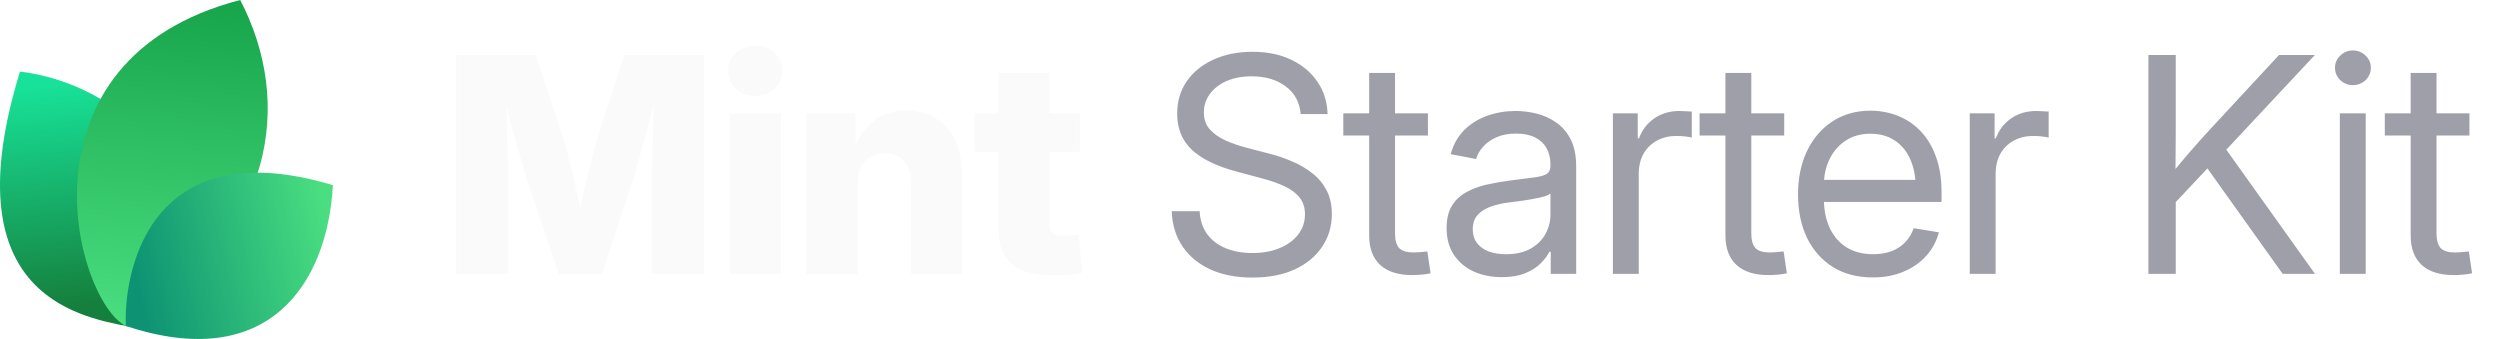
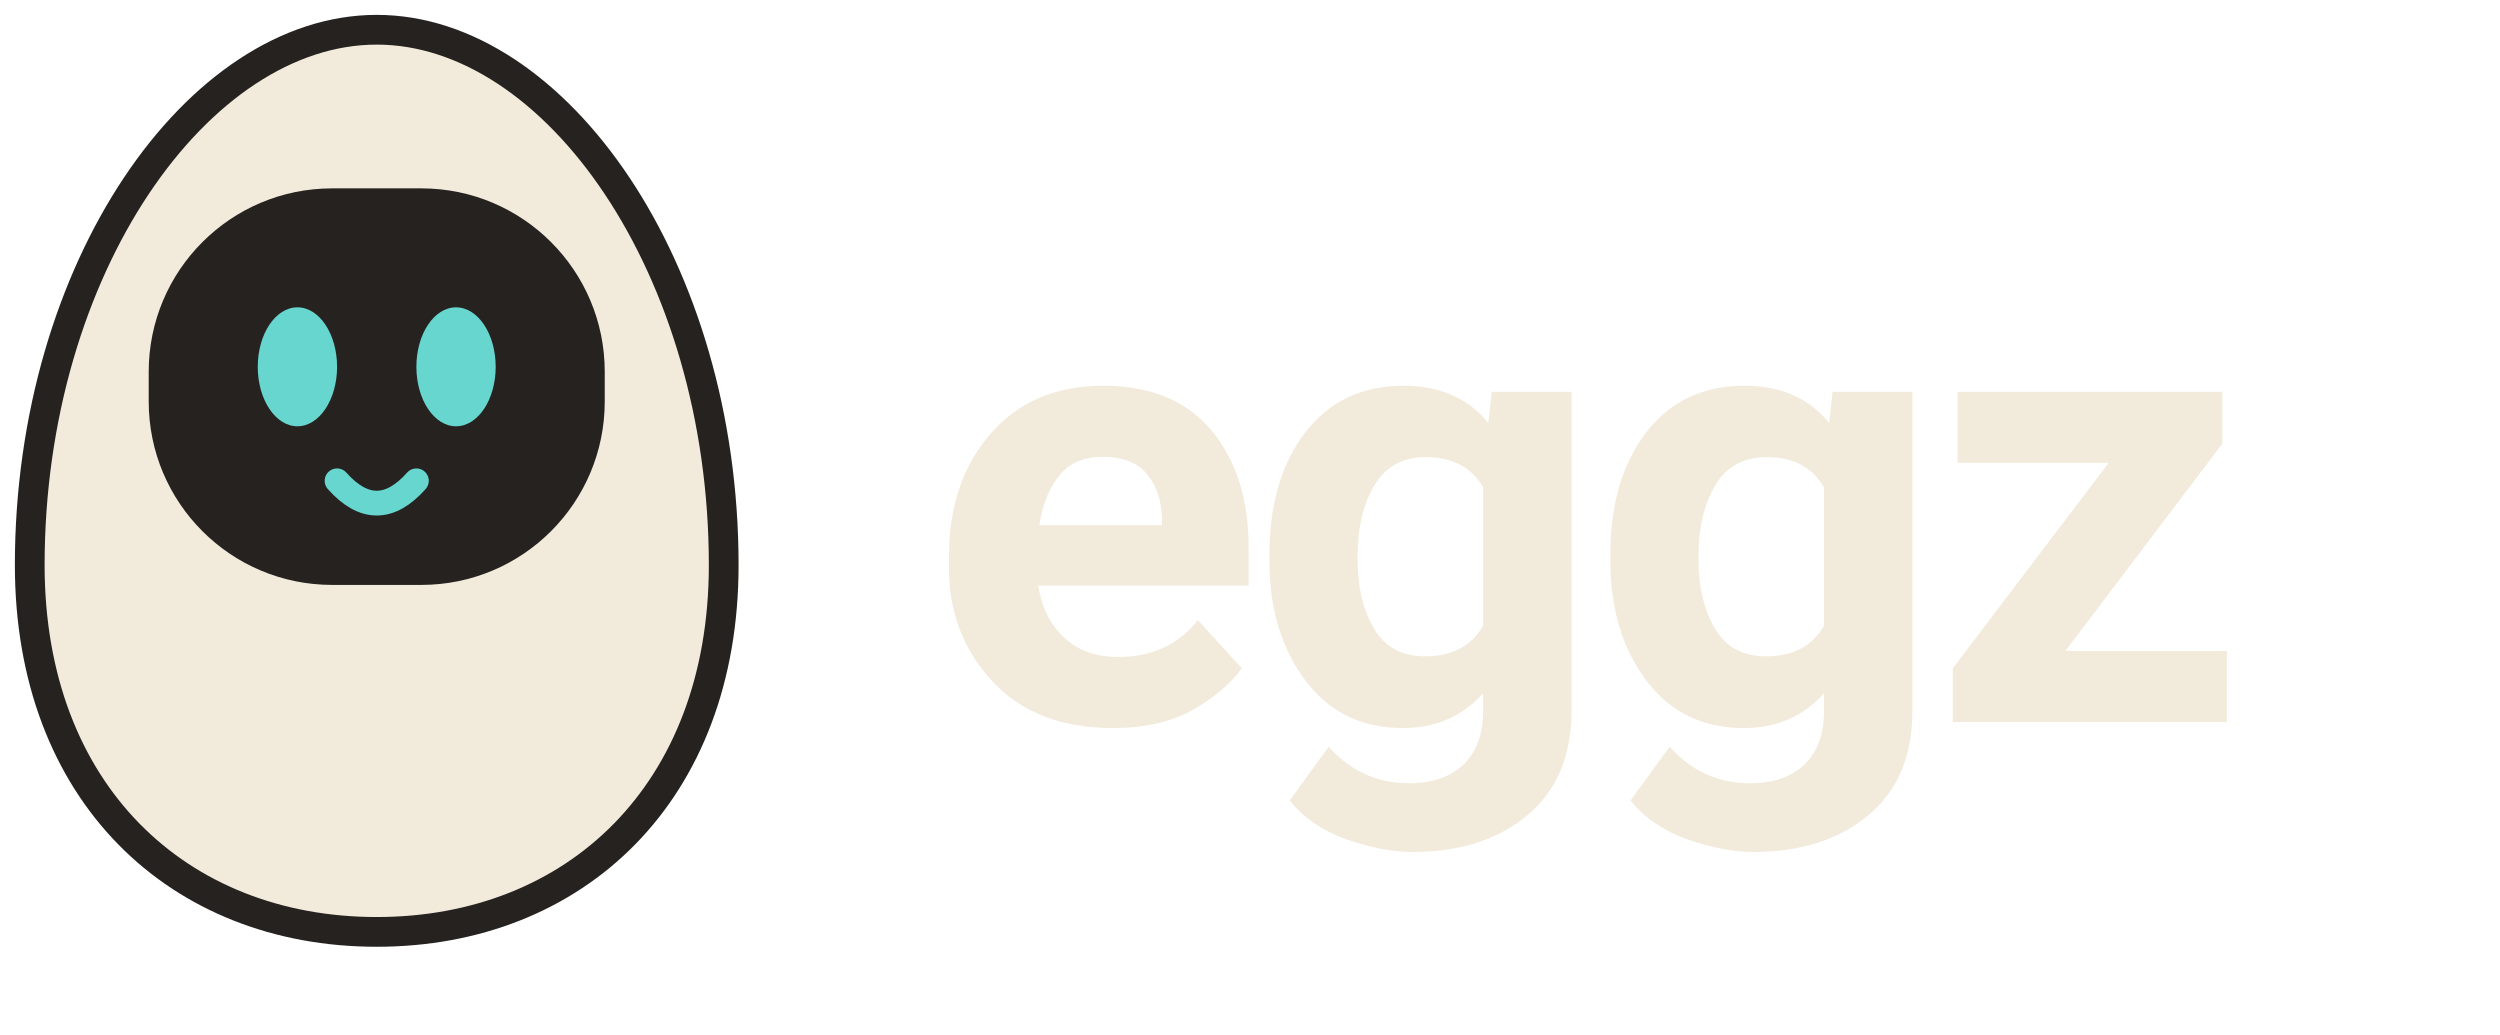
- <svg xmlns="http://www.w3.org/2000/svg" width="177" height="24" viewBox="0 0 177 24" fill="none">
-   <path d="M9.061 23.108C5.268 22.377 -3.391 20.627 1.417 5.064C9.634 6.099 16.973 14.064 9.061 23.108Z" fill="url(#paint0_linear_17557_2145)" />
-   <path d="M8.919 23.094C5.276 21.222 0.784 4.209 17.007 0C20.757 7.193 19.621 16.545 8.919 23.094Z" fill="url(#paint1_linear_17557_2145)" />
-   <path d="M8.914 23.079C8.735 19.882 10.159 9.085 23.57 13.111C23.181 20.123 18.984 26.418 8.914 23.079Z" fill="url(#paint2_linear_17557_2145)" />
-   <path d="M32.301 19.392V3.894H37.938L39.925 9.948C40.036 10.315 40.164 10.787 40.31 11.362C40.462 11.938 40.611 12.552 40.757 13.204C40.91 13.855 41.048 14.483 41.173 15.086C41.305 15.682 41.412 16.192 41.495 16.615H40.695C40.771 16.192 40.871 15.682 40.996 15.086C41.128 14.49 41.267 13.866 41.412 13.214C41.565 12.562 41.714 11.948 41.86 11.373C42.005 10.79 42.133 10.315 42.244 9.948L44.2 3.894H49.848V19.392H46.166V12.704C46.166 12.357 46.173 11.917 46.187 11.383C46.2 10.849 46.214 10.27 46.228 9.646C46.249 9.022 46.266 8.391 46.28 7.753C46.301 7.115 46.311 6.519 46.311 5.964H46.623C46.485 6.561 46.332 7.181 46.166 7.826C45.999 8.471 45.833 9.102 45.666 9.719C45.507 10.336 45.351 10.901 45.198 11.414C45.053 11.928 44.928 12.357 44.824 12.704L42.608 19.392H39.561L37.314 12.704C37.203 12.357 37.072 11.928 36.919 11.414C36.773 10.901 36.614 10.34 36.441 9.729C36.274 9.112 36.104 8.481 35.931 7.836C35.764 7.192 35.608 6.567 35.463 5.964H35.827C35.834 6.512 35.844 7.105 35.858 7.743C35.872 8.374 35.886 9.005 35.9 9.636C35.92 10.26 35.938 10.839 35.952 11.373C35.965 11.907 35.972 12.351 35.972 12.704V19.392H32.301ZM51.668 19.392V8.024H55.288V19.392H51.668ZM53.468 6.786C52.927 6.786 52.473 6.616 52.105 6.276C51.738 5.93 51.554 5.507 51.554 5.007C51.554 4.508 51.738 4.088 52.105 3.749C52.473 3.409 52.927 3.239 53.468 3.239C54.009 3.239 54.463 3.409 54.83 3.749C55.198 4.082 55.382 4.501 55.382 5.007C55.382 5.507 55.198 5.93 54.83 6.276C54.463 6.616 54.009 6.786 53.468 6.786ZM60.708 13.027V19.392H57.088V8.024H60.551L60.593 10.967H60.281C60.593 10.024 61.061 9.268 61.685 8.7C62.309 8.124 63.138 7.836 64.171 7.836C64.975 7.836 65.672 8.017 66.262 8.377C66.851 8.731 67.302 9.234 67.614 9.885C67.933 10.537 68.092 11.307 68.092 12.194V19.392H64.483V12.912C64.483 12.26 64.32 11.754 63.994 11.394C63.675 11.033 63.221 10.853 62.632 10.853C62.25 10.853 61.914 10.936 61.623 11.102C61.332 11.269 61.106 11.515 60.947 11.841C60.787 12.16 60.708 12.555 60.708 13.027ZM76.456 8.024V10.749H69.008V8.024H76.456ZM70.683 5.163H74.292V15.783C74.292 16.102 74.361 16.334 74.5 16.48C74.646 16.625 74.899 16.698 75.259 16.698C75.405 16.698 75.596 16.688 75.831 16.667C76.074 16.646 76.251 16.629 76.362 16.615L76.632 19.309C76.313 19.378 75.963 19.427 75.582 19.455C75.207 19.482 74.836 19.496 74.469 19.496C73.2 19.496 72.25 19.222 71.619 18.674C70.995 18.127 70.683 17.308 70.683 16.22V5.163Z" fill="#FAFAFA" />
-   <path d="M88.667 19.652C87.523 19.652 86.528 19.458 85.682 19.07C84.843 18.681 84.188 18.137 83.716 17.437C83.245 16.736 82.992 15.908 82.957 14.951H84.933C84.968 15.596 85.148 16.14 85.474 16.584C85.8 17.021 86.24 17.354 86.795 17.582C87.35 17.804 87.974 17.915 88.667 17.915C89.388 17.915 90.026 17.801 90.581 17.572C91.143 17.343 91.583 17.024 91.902 16.615C92.228 16.199 92.391 15.717 92.391 15.169C92.391 14.698 92.266 14.306 92.017 13.994C91.767 13.675 91.413 13.408 90.956 13.193C90.498 12.978 89.954 12.787 89.323 12.621L87.502 12.132C86.123 11.765 85.082 11.255 84.382 10.603C83.689 9.944 83.342 9.095 83.342 8.055C83.342 7.174 83.571 6.404 84.028 5.746C84.486 5.087 85.117 4.577 85.921 4.217C86.726 3.849 87.645 3.666 88.678 3.666C89.718 3.666 90.63 3.853 91.413 4.227C92.204 4.602 92.824 5.122 93.275 5.787C93.726 6.446 93.965 7.209 93.993 8.076H92.089C92.013 7.23 91.656 6.574 91.018 6.11C90.387 5.638 89.586 5.403 88.615 5.403C87.95 5.403 87.36 5.513 86.847 5.735C86.341 5.957 85.946 6.262 85.661 6.651C85.377 7.032 85.235 7.469 85.235 7.961C85.235 8.447 85.377 8.849 85.661 9.168C85.946 9.48 86.317 9.74 86.774 9.948C87.232 10.149 87.724 10.319 88.251 10.457L89.884 10.884C90.439 11.023 90.977 11.206 91.496 11.435C92.023 11.657 92.495 11.934 92.911 12.267C93.334 12.593 93.67 12.995 93.92 13.474C94.17 13.945 94.294 14.504 94.294 15.149C94.294 16.015 94.066 16.788 93.608 17.468C93.157 18.148 92.512 18.681 91.673 19.07C90.834 19.458 89.832 19.652 88.667 19.652ZM101.097 8.024V9.594H95.106V8.024H101.097ZM96.937 5.163H98.767V16.521C98.767 17 98.865 17.347 99.059 17.562C99.26 17.77 99.6 17.874 100.078 17.874C100.21 17.874 100.366 17.867 100.546 17.853C100.733 17.832 100.903 17.815 101.056 17.801L101.285 19.351C101.097 19.392 100.886 19.423 100.65 19.444C100.414 19.465 100.189 19.475 99.974 19.475C98.996 19.475 98.244 19.236 97.717 18.758C97.197 18.272 96.937 17.579 96.937 16.677V5.163ZM106.33 19.621C105.595 19.621 104.932 19.489 104.343 19.226C103.754 18.955 103.285 18.564 102.939 18.05C102.592 17.53 102.419 16.896 102.419 16.147C102.419 15.495 102.547 14.965 102.804 14.556C103.06 14.146 103.403 13.828 103.833 13.599C104.263 13.363 104.742 13.186 105.269 13.068C105.796 12.95 106.333 12.857 106.881 12.787C107.574 12.69 108.132 12.617 108.555 12.569C108.978 12.52 109.287 12.441 109.481 12.33C109.675 12.212 109.772 12.014 109.772 11.737V11.654C109.772 11.203 109.679 10.815 109.492 10.489C109.311 10.163 109.041 9.91 108.68 9.729C108.32 9.549 107.872 9.459 107.338 9.459C106.805 9.459 106.34 9.546 105.945 9.719C105.556 9.892 105.241 10.118 104.998 10.395C104.755 10.665 104.593 10.953 104.509 11.258L102.71 10.915C102.897 10.222 103.22 9.65 103.677 9.199C104.135 8.748 104.679 8.412 105.31 8.19C105.941 7.968 106.607 7.857 107.307 7.857C107.8 7.857 108.295 7.92 108.795 8.044C109.301 8.169 109.765 8.381 110.188 8.679C110.611 8.97 110.951 9.369 111.208 9.875C111.464 10.374 111.593 11.005 111.593 11.768V19.392H109.793V17.822H109.7C109.568 18.085 109.363 18.359 109.086 18.643C108.809 18.921 108.444 19.153 107.994 19.34C107.543 19.527 106.988 19.621 106.33 19.621ZM106.621 17.998C107.321 17.998 107.904 17.867 108.368 17.603C108.84 17.333 109.19 16.986 109.419 16.563C109.654 16.133 109.772 15.682 109.772 15.211V13.692C109.703 13.769 109.554 13.841 109.325 13.911C109.096 13.973 108.829 14.032 108.524 14.088C108.226 14.143 107.921 14.192 107.609 14.233C107.304 14.275 107.033 14.309 106.798 14.337C106.354 14.393 105.938 14.49 105.549 14.628C105.168 14.76 104.86 14.954 104.624 15.211C104.388 15.467 104.27 15.811 104.27 16.241C104.27 16.615 104.367 16.934 104.561 17.198C104.762 17.461 105.04 17.662 105.393 17.801C105.747 17.933 106.156 17.998 106.621 17.998ZM114.193 19.392V8.024H115.951V9.792H116.045C116.253 9.209 116.61 8.741 117.116 8.388C117.622 8.034 118.219 7.857 118.905 7.857C119.058 7.857 119.217 7.864 119.384 7.878C119.55 7.885 119.682 7.892 119.779 7.899V9.74C119.716 9.719 119.578 9.695 119.363 9.667C119.155 9.639 118.922 9.625 118.666 9.625C118.174 9.625 117.726 9.733 117.324 9.948C116.922 10.163 116.603 10.471 116.367 10.874C116.138 11.276 116.024 11.758 116.024 12.319V19.392H114.193ZM126.322 8.024V9.594H120.33V8.024H126.322ZM122.161 5.163H123.992V16.521C123.992 17 124.089 17.347 124.283 17.562C124.484 17.77 124.824 17.874 125.302 17.874C125.434 17.874 125.59 17.867 125.77 17.853C125.958 17.832 126.127 17.815 126.28 17.801L126.509 19.351C126.322 19.392 126.11 19.423 125.874 19.444C125.639 19.465 125.413 19.475 125.198 19.475C124.221 19.475 123.468 19.236 122.941 18.758C122.421 18.272 122.161 17.579 122.161 16.677V5.163ZM132.604 19.642C131.502 19.642 130.555 19.396 129.765 18.903C128.974 18.404 128.364 17.714 127.934 16.834C127.511 15.946 127.3 14.927 127.3 13.775C127.3 12.611 127.511 11.584 127.934 10.697C128.364 9.802 128.964 9.102 129.734 8.596C130.51 8.089 131.408 7.836 132.428 7.836C133.1 7.836 133.738 7.954 134.341 8.19C134.952 8.426 135.489 8.783 135.954 9.261C136.425 9.74 136.793 10.343 137.056 11.071C137.327 11.792 137.462 12.645 137.462 13.63V14.296H128.433V12.735H136.463L135.631 13.297C135.631 12.541 135.506 11.876 135.257 11.3C135.007 10.725 134.643 10.277 134.165 9.958C133.686 9.632 133.107 9.469 132.428 9.469C131.748 9.469 131.162 9.632 130.67 9.958C130.177 10.284 129.796 10.725 129.526 11.279C129.262 11.827 129.13 12.441 129.13 13.12V14.046C129.13 14.864 129.273 15.572 129.557 16.168C129.841 16.757 130.243 17.211 130.763 17.53C131.283 17.842 131.901 17.998 132.615 17.998C133.093 17.998 133.523 17.929 133.905 17.79C134.293 17.645 134.619 17.433 134.882 17.156C135.153 16.879 135.354 16.546 135.486 16.157L137.275 16.449C137.108 17.08 136.81 17.634 136.38 18.113C135.95 18.591 135.413 18.966 134.768 19.236C134.123 19.507 133.402 19.642 132.604 19.642ZM139.459 19.392V8.024H141.217V9.792H141.311C141.519 9.209 141.876 8.741 142.382 8.388C142.888 8.034 143.485 7.857 144.171 7.857C144.324 7.857 144.483 7.864 144.649 7.878C144.816 7.885 144.948 7.892 145.045 7.899V9.74C144.982 9.719 144.844 9.695 144.629 9.667C144.421 9.639 144.188 9.625 143.932 9.625C143.439 9.625 142.992 9.733 142.59 9.948C142.188 10.163 141.869 10.471 141.633 10.874C141.404 11.276 141.29 11.758 141.29 12.319V19.392H139.459ZM153.429 14.961V12.715C153.783 12.257 154.136 11.82 154.49 11.404C154.844 10.981 155.204 10.565 155.572 10.156C155.939 9.74 156.314 9.327 156.695 8.918L161.355 3.894H163.893L157.277 10.967H157.184L153.429 14.961ZM152.108 19.392V3.894H154.043V9.241L154.022 12.559L154.043 13.505V19.392H152.108ZM161.615 19.392L155.967 11.477L157.173 9.969L163.903 19.392H161.615ZM165.661 19.392V8.024H167.492V19.392H165.661ZM166.587 6.027C166.24 6.027 165.942 5.909 165.692 5.673C165.443 5.43 165.318 5.139 165.318 4.799C165.318 4.459 165.443 4.172 165.692 3.936C165.942 3.693 166.24 3.572 166.587 3.572C166.934 3.572 167.232 3.693 167.482 3.936C167.731 4.172 167.856 4.459 167.856 4.799C167.856 5.139 167.731 5.43 167.482 5.673C167.232 5.909 166.934 6.027 166.587 6.027ZM174.836 8.024V9.594H168.844V8.024H174.836ZM170.675 5.163H172.506V16.521C172.506 17 172.603 17.347 172.797 17.562C172.998 17.77 173.338 17.874 173.816 17.874C173.948 17.874 174.104 17.867 174.284 17.853C174.472 17.832 174.641 17.815 174.794 17.801L175.023 19.351C174.836 19.392 174.624 19.423 174.388 19.444C174.153 19.465 173.927 19.475 173.712 19.475C172.735 19.475 171.982 19.236 171.455 18.758C170.935 18.272 170.675 17.579 170.675 16.677V5.163Z" fill="#9F9FA9" />
-   <defs>
-     <linearGradient id="paint0_linear_17557_2145" x1="3.776" y1="5.916" x2="5.232" y2="21.559" gradientUnits="userSpaceOnUse">
-       <stop stop-color="#18E299" />
-       <stop offset="1" stop-color="#15803D" />
-     </linearGradient>
-     <linearGradient id="paint1_linear_17557_2145" x1="12.171" y1="-0.718" x2="10.19" y2="22.983" gradientUnits="userSpaceOnUse">
-       <stop stop-color="#16A34A" />
-       <stop offset="1" stop-color="#4ADE80" />
-     </linearGradient>
-     <linearGradient id="paint2_linear_17557_2145" x1="23.133" y1="15.353" x2="9.338" y2="18.52" gradientUnits="userSpaceOnUse">
-       <stop stop-color="#4ADE80" />
-       <stop offset="1" stop-color="#0D9373" />
-     </linearGradient>
-   </defs>
+ <svg xmlns="http://www.w3.org/2000/svg" viewBox="0 0 232 96" width="232" height="96">
+   <g transform="scale(0.46) translate(-24 -2)">
+     <path d="M100 8 C136 8 170 56 170 116 C170 162 140 190 100 190 C60 190 30 162 30 116 C30 56 64 8 100 8 Z" fill="#F2EBDC" stroke="#262220" stroke-width="6" />
+     <rect x="54" y="40" width="92" height="80" rx="37" fill="#262220" />
+     <ellipse cx="84" cy="76" rx="8" ry="12" fill="#67D6CF" />
+     <ellipse cx="116" cy="76" rx="8" ry="12" fill="#67D6CF" />
+     <path d="M92 99 Q100 108 108 99" fill="none" stroke="#67D6CF" stroke-width="5" stroke-linecap="round" />
+   </g>
+   <text x="86" y="67" font-family="system-ui,-apple-system,Segoe UI,Roboto,sans-serif" font-weight="700" font-size="58" letter-spacing="-1.5" fill="#F2EBDC">eggz</text>
</svg>
